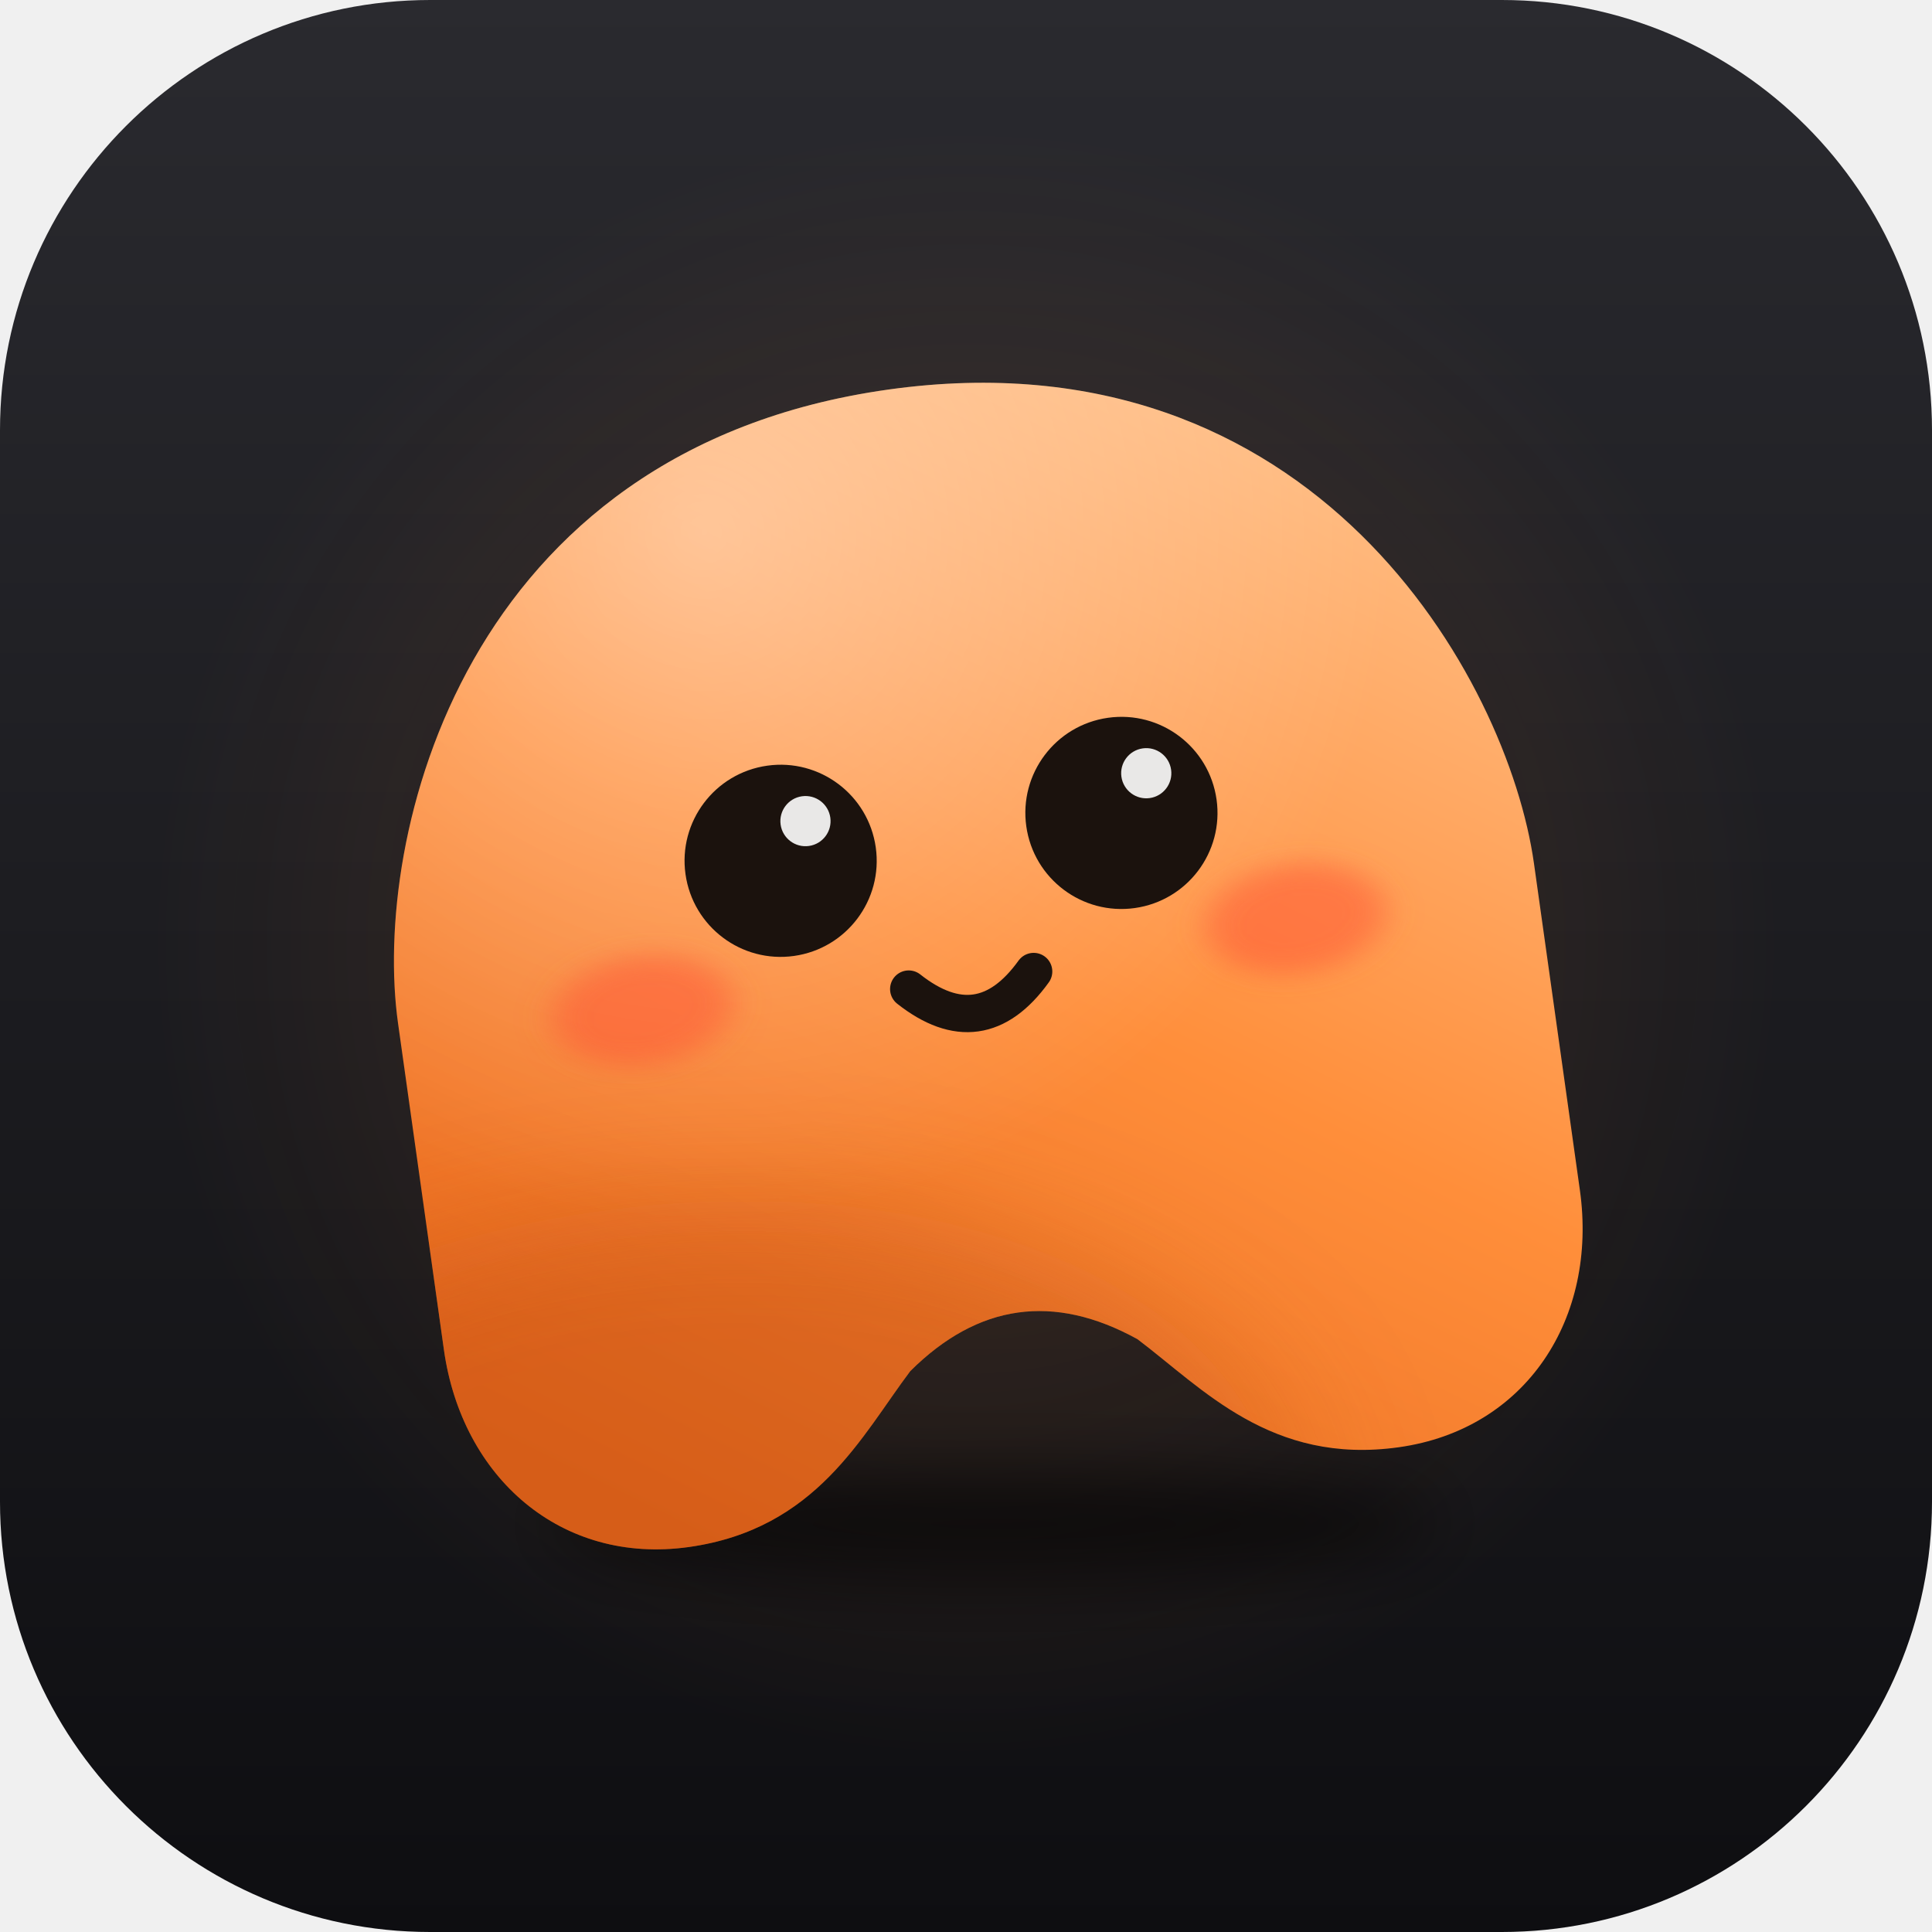
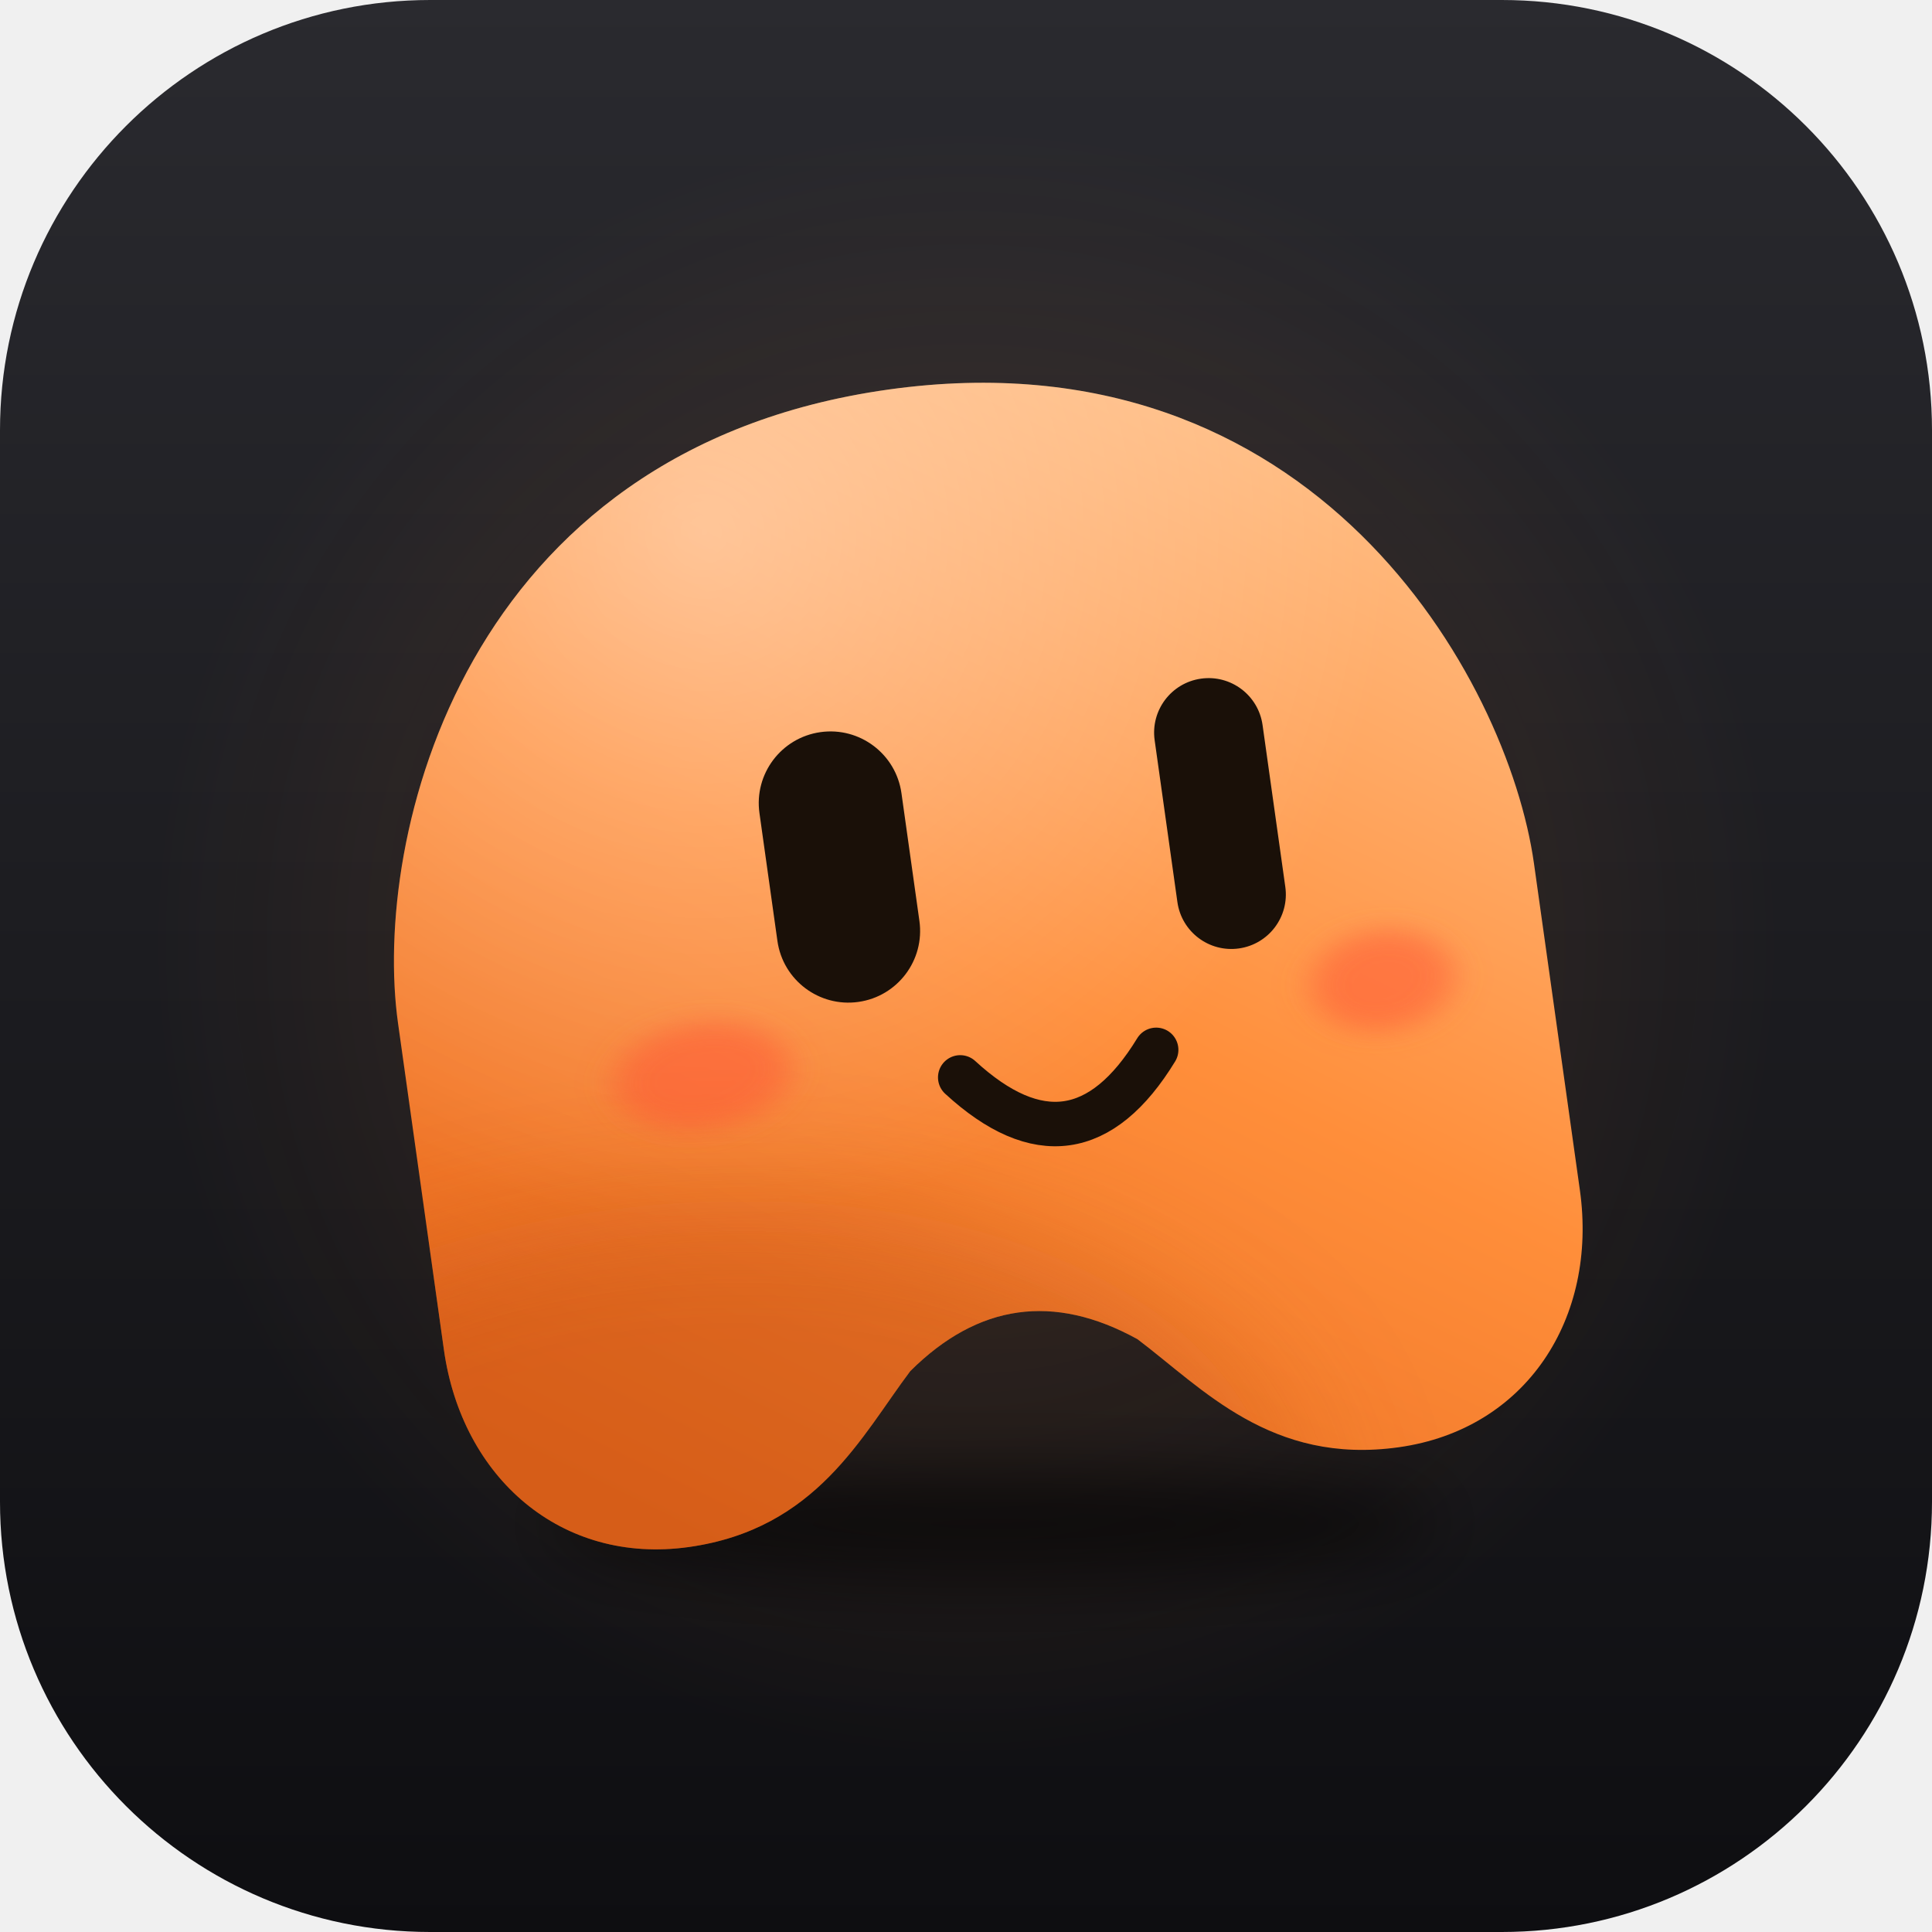
<svg xmlns="http://www.w3.org/2000/svg" viewBox="0 0 1024 1024" width="1024" height="1024">
  <defs>
    <linearGradient id="bg" x1="0" y1="0" x2="0" y2="1">
      <stop offset="0" stop-color="#2A2A2F" />
      <stop offset="1" stop-color="#0E0E11" />
    </linearGradient>
    <linearGradient id="body" x1="0.85" y1="0.05" x2="0.2" y2="1">
      <stop offset="0" stop-color="#FFBE85" />
      <stop offset=".5" stop-color="#FF8E3A" />
      <stop offset="1" stop-color="#E8691E" />
    </linearGradient>
    <radialGradient id="hi" cx="0.36" cy="0.2" r="0.48">
      <stop offset="0" stop-color="#FFFFFF" stop-opacity=".38" />
      <stop offset="1" stop-color="#FFFFFF" stop-opacity="0" />
    </radialGradient>
    <radialGradient id="glow" cx="0.5" cy="0.5" r="0.5">
      <stop offset="0" stop-color="#FF8F3D" stop-opacity=".17" />
      <stop offset="1" stop-color="#FF8F3D" stop-opacity="0" />
    </radialGradient>
    <clipPath id="clip">
      <path d="M50 12C80 12 90 38 90 51V74C90 83 84 90 75 90C66 90 62 84 58 80Q50 74 42 80C38 84 34 90 25 90C16 90 10 83 10 74V51C10 38 20 12 50 12Z" />
    </clipPath>
    <filter id="soft" x="-50%" y="-50%" width="200%" height="200%">
      <feGaussianBlur stdDeviation="1.05" />
    </filter>
    <filter id="shade" x="-50%" y="-50%" width="200%" height="200%">
      <feGaussianBlur stdDeviation="5" />
    </filter>
    <filter id="ground" x="-50%" y="-200%" width="200%" height="500%">
      <feGaussianBlur stdDeviation="2.4" />
    </filter>
  </defs>
  <rect width="1024" height="1024" rx="228" fill="url(#bg)" />
  <circle cx="512" cy="500" r="430" fill="url(#glow)" />
  <g transform="translate(512 500) scale(7.6)">
    <ellipse cx="2" cy="40.5" rx="31" ry="3.6" fill="#000" opacity=".55" filter="url(#ground)" />
    <g transform="rotate(-8 0 0) translate(-50 -51)">
      <path d="M50 12C80 12 90 38 90 51V74C90 83 84 90 75 90C66 90 62 84 58 80Q50 74 42 80C38 84 34 90 25 90C16 90 10 83 10 74V51C10 38 20 12 50 12Z" fill="url(#body)" />
      <g clip-path="url(#clip)">
        <ellipse cx="22" cy="92" rx="44" ry="26" fill="#B8470A" opacity=".36" filter="url(#shade)" />
        <rect x="0" y="0" width="100" height="100" fill="url(#hi)" />
      </g>
-       <ellipse cx="27" cy="52.5" rx="6.3" ry="3.8" fill="#FF5236" opacity=".5" filter="url(#soft)" />
-       <ellipse cx="73" cy="52.5" rx="6.3" ry="3.8" fill="#FF5236" opacity=".5" filter="url(#soft)" />
-       <circle cx="38" cy="43.5" r="6.7" fill="#1B120D" />
-       <circle cx="62" cy="43.5" r="6.7" fill="#1B120D" />
-       <circle cx="40.1" cy="41" r="1.75" fill="#FFFFFF" opacity=".9" />
-       <circle cx="64.1" cy="41" r="1.75" fill="#FFFFFF" opacity=".9" />
-       <path d="M45.6 53.6Q50 58.2 54.4 53.6" stroke="#1B120D" stroke-width="2.6" fill="none" stroke-linecap="round" />
+       <ellipse cx="30.5" cy="57.6" rx="6.2" ry="3.7" fill="#FF5236" opacity=".5" filter="url(#soft)" />
+       <ellipse cx="78.4" cy="57.6" rx="5" ry="3.5" fill="#FF5236" opacity=".5" filter="url(#soft)" />
+       <rect x="37" y="35" width="10" height="19" rx="5" fill="#1A1008" />
+       <rect x="65" y="35" width="7.6" height="19" rx="3.8" fill="#1A1008" />
+       <path d="M48.3 60.2Q55.2 68.6 62.1 60.2" stroke="#1A1008" stroke-width="3.1" fill="none" stroke-linecap="round" />
    </g>
  </g>
</svg>
